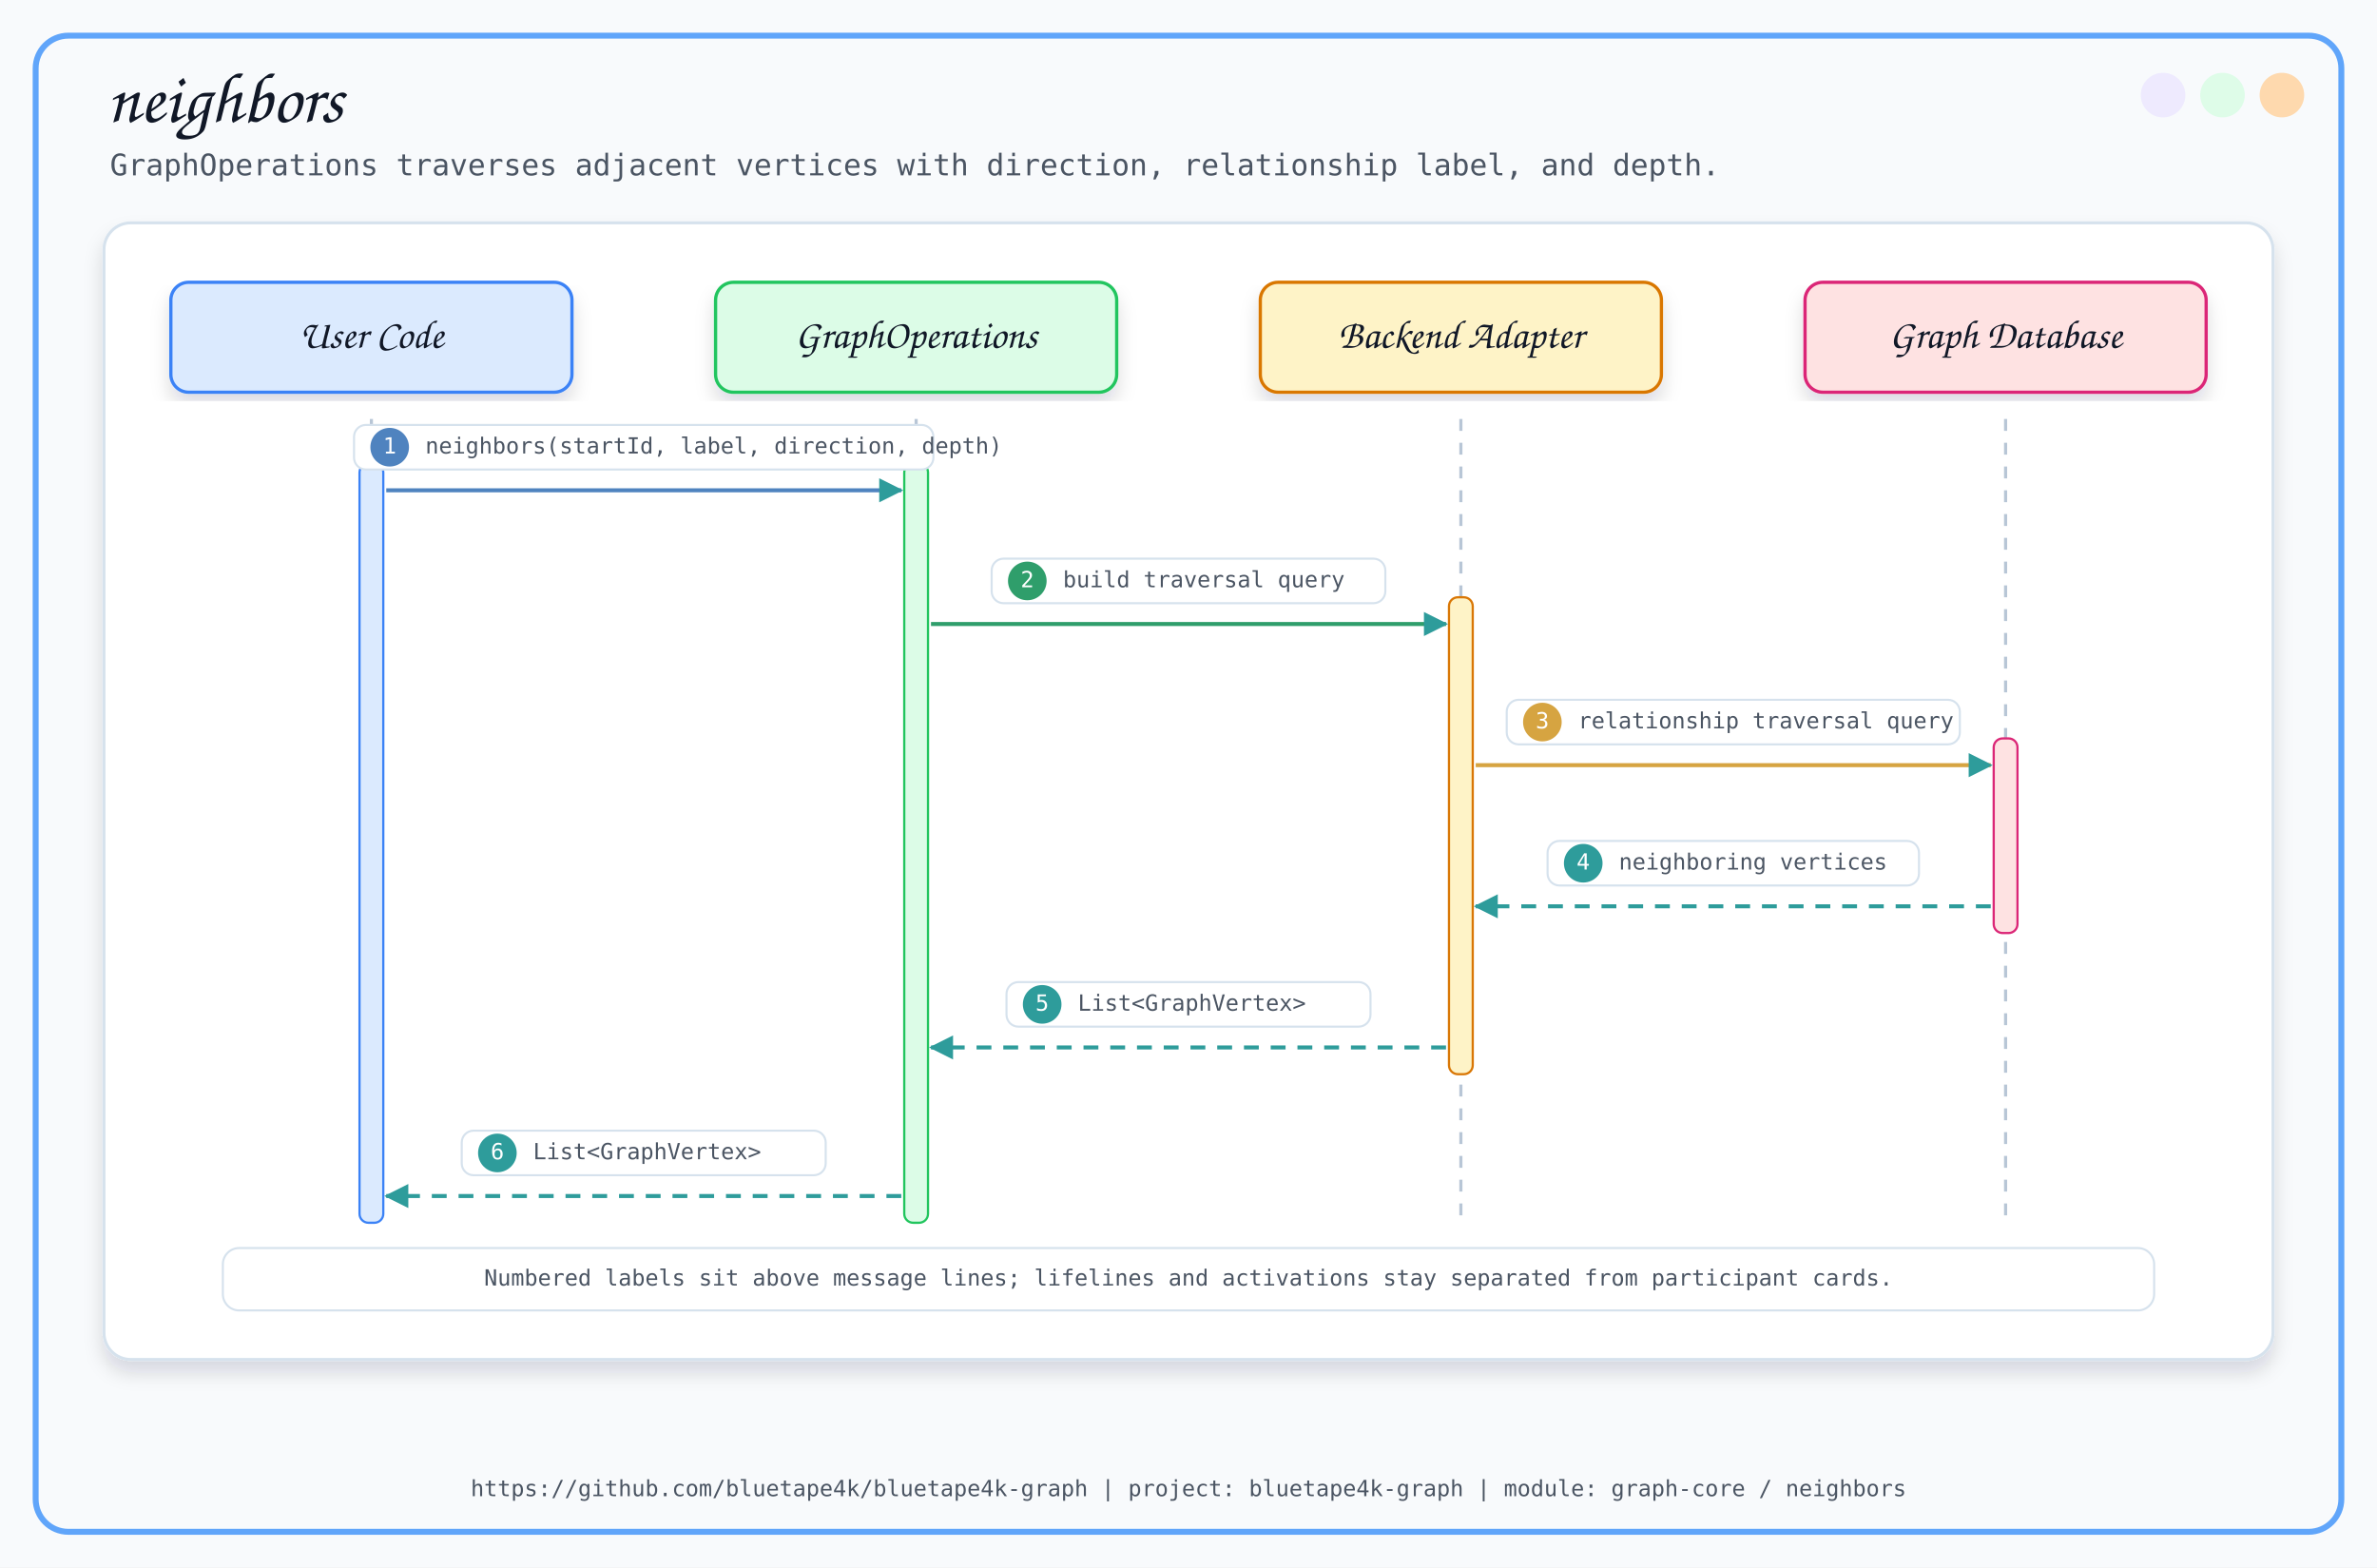
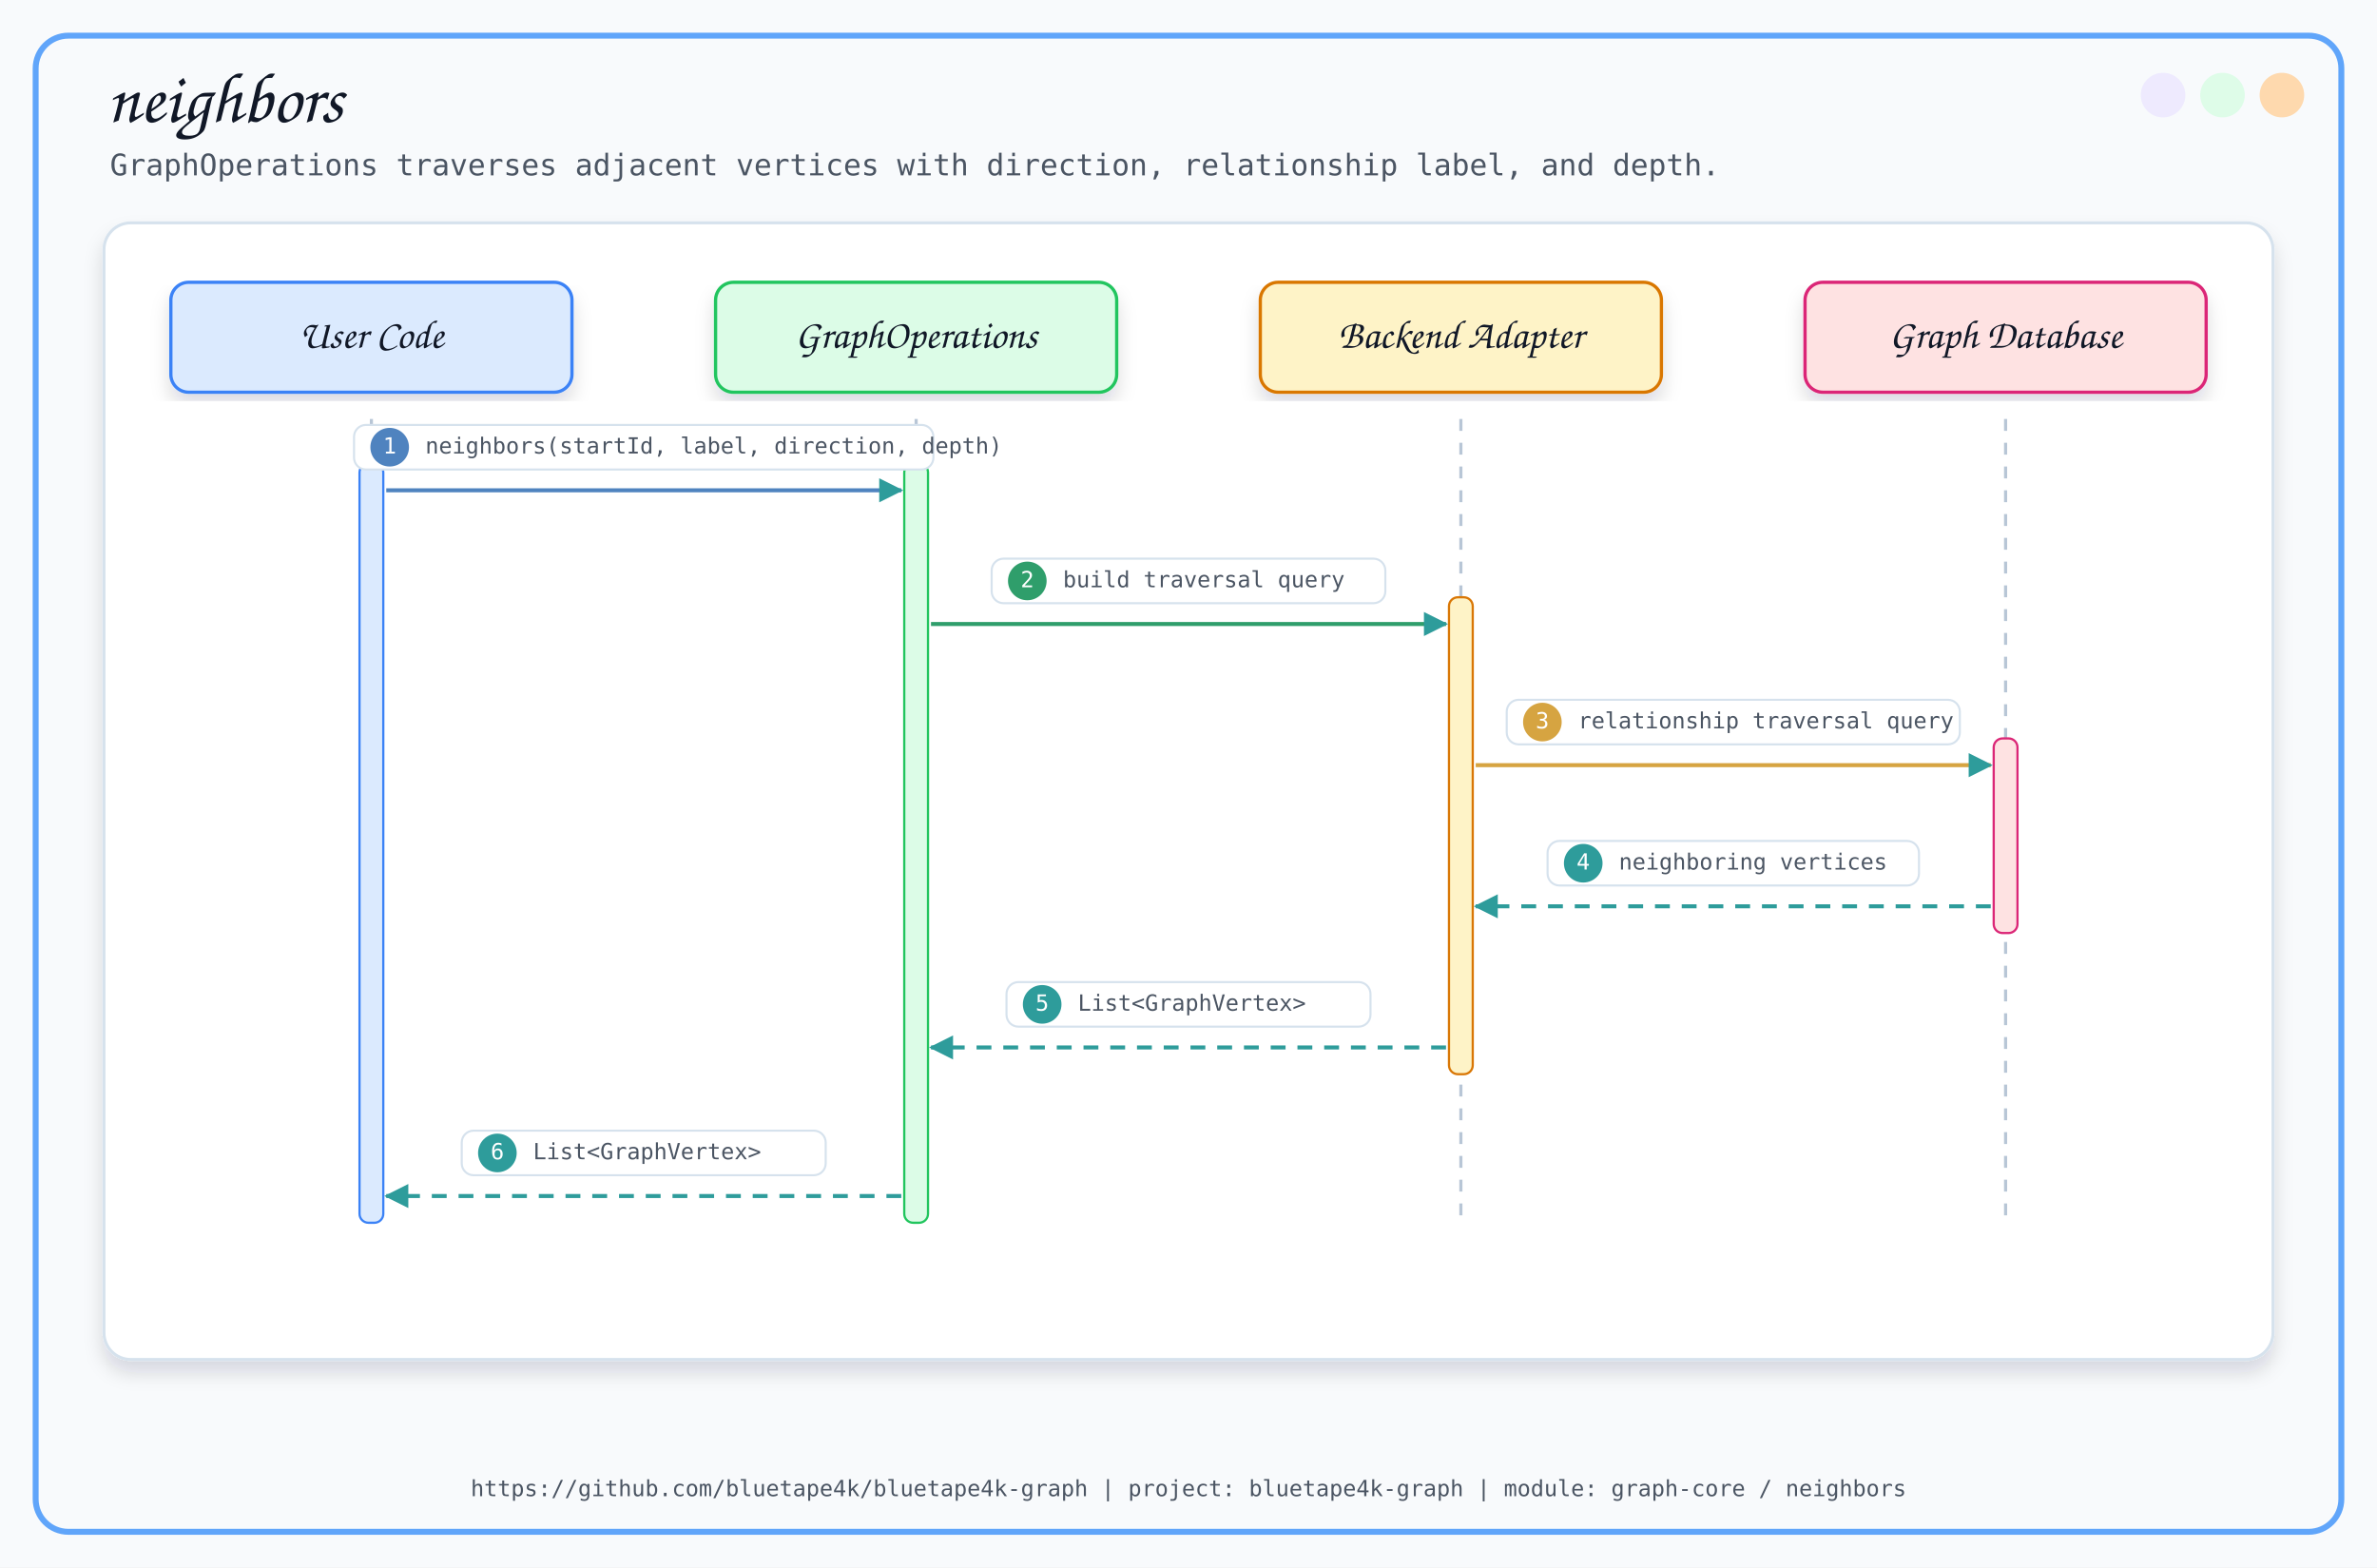
<svg xmlns="http://www.w3.org/2000/svg" width="1600" height="1055" viewBox="0 0 1600 1055">
  <defs>
    <filter id="softShadow" x="-8%" y="-8%" width="116%" height="116%">
      <feDropShadow dx="0" dy="8" stdDeviation="6" flood-color="#0F172A" flood-opacity="0.14" />
    </filter>
    <marker id="arrow" viewBox="0 0 10 10" refX="9" refY="5" markerWidth="8" markerHeight="8" orient="auto-start-reverse">
      <path d="M 0 0 L 10 5 L 0 10 z" fill="#2563EB" />
    </marker>
  </defs>
  <style>
      .title { font-family: 'Architects Daughter', cursive; font-size: 48px; fill: #111827; }
      .subtitle { font-family: 'Comic Mono', monospace; font-size: 20px; fill: #4B5563; }
      .label { font-family: 'Architects Daughter', cursive; font-size: 27px; fill: #111827; }
      .small { font-family: 'Comic Mono', monospace; font-size: 18px; fill: #374151; }
      .tiny { font-family: 'Comic Mono', monospace; font-size: 15px; fill: #4B5563; }
      .card { filter: url(#softShadow); }
      .line { stroke: #2563EB; stroke-width: 3; fill: none; marker-end: url(#arrow); }
      .thin { stroke: #60A5FA; stroke-width: 2; fill: none; marker-end: url(#arrow); }
      .dash { stroke: #64748B; stroke-width: 2; stroke-dasharray: 8 8; fill: none; marker-end: url(#arrow); }
    </style>
  <defs>
    <marker id="seqArrow" markerWidth="6" markerHeight="6" refX="5.5" refY="3" orient="auto" markerUnits="strokeWidth">
      <path d="M 0 0 L 6 3 L 0 6 z" fill="#2E9C9B" />
    </marker>
  </defs>
  <rect x="0" y="0" width="1600" height="1055" fill="#F8FAFC" />
  <rect x="24" y="24" width="1552" height="1007" rx="22" fill="none" stroke="#60A5FA" stroke-width="4" />
  <circle cx="1536" cy="64" r="15" fill="#FED7AA" opacity="0.95" />
  <circle cx="1496" cy="64" r="15" fill="#DCFCE7" opacity="0.95" />
  <circle cx="1456" cy="64" r="15" fill="#EDE9FE" opacity="0.95" />
  <text x="72" y="82" class="title">neighbors</text>
  <text x="74" y="118" class="subtitle">GraphOperations traverses adjacent vertices with direction, relationship label, and depth.</text>
  <text x="800.0" y="1007" text-anchor="middle" class="tiny">https://github.com/bluetape4k/bluetape4k-graph | project: bluetape4k-graph | module: graph-core / neighbors</text>
  <rect x="70" y="150" width="1460" height="765" rx="18" fill="#FFFFFF" stroke="#D6E2ED" stroke-width="2" filter="url(#softShadow)" />
  <rect x="115.0" y="190" width="270" height="74" rx="12" fill="#DBEAFE" stroke="#3B82F6" stroke-width="2.2" filter="url(#softShadow)" />
  <text x="250.0" y="227.0" text-anchor="middle" dominant-baseline="middle" class="label">User Code</text>
  <line x1="250.0" y1="282" x2="250.0" y2="823" stroke="#B8C6D6" stroke-width="2.1" stroke-dasharray="8 8" />
  <rect x="481.667" y="190" width="270" height="74" rx="12" fill="#DCFCE7" stroke="#22C55E" stroke-width="2.2" filter="url(#softShadow)" />
  <text x="616.667" y="227.0" text-anchor="middle" dominant-baseline="middle" class="label">GraphOperations</text>
  <line x1="616.667" y1="282" x2="616.667" y2="823" stroke="#B8C6D6" stroke-width="2.1" stroke-dasharray="8 8" />
  <rect x="848.333" y="190" width="270" height="74" rx="12" fill="#FEF3C7" stroke="#D97706" stroke-width="2.2" filter="url(#softShadow)" />
  <text x="983.333" y="227.0" text-anchor="middle" dominant-baseline="middle" class="label">Backend Adapter</text>
  <line x1="983.333" y1="282" x2="983.333" y2="823" stroke="#B8C6D6" stroke-width="2.1" stroke-dasharray="8 8" />
  <rect x="1215.0" y="190" width="270" height="74" rx="12" fill="#FEE2E2" stroke="#DB2777" stroke-width="2.2" filter="url(#softShadow)" />
  <text x="1350.0" y="227.0" text-anchor="middle" dominant-baseline="middle" class="label">Graph Database</text>
  <line x1="1350.0" y1="282" x2="1350.0" y2="823" stroke="#B8C6D6" stroke-width="2.1" stroke-dasharray="8 8" />
  <rect x="242.0" y="312" width="16" height="511" rx="6" fill="#DBEAFE" stroke="#3B82F6" stroke-width="1.5" />
  <rect x="608.667" y="312" width="16" height="511" rx="6" fill="#DCFCE7" stroke="#22C55E" stroke-width="1.5" />
  <rect x="975.333" y="402" width="16" height="321" rx="6" fill="#FEF3C7" stroke="#D97706" stroke-width="1.5" />
  <rect x="1342.0" y="497" width="16" height="131" rx="6" fill="#FEE2E2" stroke="#DB2777" stroke-width="1.5" />
  <line x1="260.0" y1="330" x2="606.667" y2="330" stroke="#4F83BF" stroke-width="2.7" marker-end="url(#seqArrow)" />
  <rect x="238.3" y="286" width="390" height="30" rx="8" fill="#FFFFFF" stroke="#D6E2ED" stroke-width="1.4" />
  <circle cx="262.3" cy="301" r="13" fill="#4F83BF" />
  <text x="262.3" y="301" text-anchor="middle" dominant-baseline="middle" class="tiny" style="fill:#FFFFFF">1</text>
  <text x="286.3" y="301" dominant-baseline="middle" class="tiny">neighbors(startId, label, direction, depth)</text>
  <line x1="626.667" y1="420" x2="973.333" y2="420" stroke="#2F9E6B" stroke-width="2.7" marker-end="url(#seqArrow)" />
  <rect x="667.5" y="376" width="265" height="30" rx="8" fill="#FFFFFF" stroke="#D6E2ED" stroke-width="1.4" />
  <circle cx="691.5" cy="391" r="13" fill="#2F9E6B" />
  <text x="691.5" y="391" text-anchor="middle" dominant-baseline="middle" class="tiny" style="fill:#FFFFFF">2</text>
  <text x="715.5" y="391" dominant-baseline="middle" class="tiny">build traversal query</text>
  <line x1="993.333" y1="515" x2="1340.0" y2="515" stroke="#D6A441" stroke-width="2.7" marker-end="url(#seqArrow)" />
  <rect x="1014.2" y="471" width="305" height="30" rx="8" fill="#FFFFFF" stroke="#D6E2ED" stroke-width="1.4" />
  <circle cx="1038.2" cy="486" r="13" fill="#D6A441" />
  <text x="1038.2" y="486" text-anchor="middle" dominant-baseline="middle" class="tiny" style="fill:#FFFFFF">3</text>
  <text x="1062.2" y="486" dominant-baseline="middle" class="tiny">relationship traversal query</text>
  <line x1="1340.0" y1="610" x2="993.333" y2="610" stroke="#2E9C9B" stroke-width="2.7" stroke-dasharray="10 8" marker-end="url(#seqArrow)" />
  <rect x="1041.7" y="566" width="250" height="30" rx="8" fill="#FFFFFF" stroke="#D6E2ED" stroke-width="1.4" />
  <circle cx="1065.7" cy="581" r="13" fill="#2E9C9B" />
  <text x="1065.7" y="581" text-anchor="middle" dominant-baseline="middle" class="tiny" style="fill:#FFFFFF">4</text>
  <text x="1089.7" y="581" dominant-baseline="middle" class="tiny">neighboring vertices</text>
  <line x1="973.333" y1="705" x2="626.667" y2="705" stroke="#2E9C9B" stroke-width="2.7" stroke-dasharray="10 8" marker-end="url(#seqArrow)" />
  <rect x="677.5" y="661" width="245" height="30" rx="8" fill="#FFFFFF" stroke="#D6E2ED" stroke-width="1.4" />
  <circle cx="701.5" cy="676" r="13" fill="#2E9C9B" />
  <text x="701.5" y="676" text-anchor="middle" dominant-baseline="middle" class="tiny" style="fill:#FFFFFF">5</text>
  <text x="725.5" y="676" dominant-baseline="middle" class="tiny">List&lt;GraphVertex&gt;</text>
  <line x1="606.667" y1="805" x2="260.0" y2="805" stroke="#2E9C9B" stroke-width="2.7" stroke-dasharray="10 8" marker-end="url(#seqArrow)" />
  <rect x="310.8" y="761" width="245" height="30" rx="8" fill="#FFFFFF" stroke="#D6E2ED" stroke-width="1.4" />
  <circle cx="334.8" cy="776" r="13" fill="#2E9C9B" />
  <text x="334.8" y="776" text-anchor="middle" dominant-baseline="middle" class="tiny" style="fill:#FFFFFF">6</text>
  <text x="358.8" y="776" dominant-baseline="middle" class="tiny">List&lt;GraphVertex&gt;</text>
-   <rect x="150" y="840" width="1300" height="42" rx="11" fill="#FFFFFF" stroke="#D6E2ED" stroke-width="1.4" />
-   <text x="800.0" y="861" text-anchor="middle" dominant-baseline="middle" class="tiny">Numbered labels sit above message lines; lifelines and activations stay separated from participant cards.</text>
</svg>
